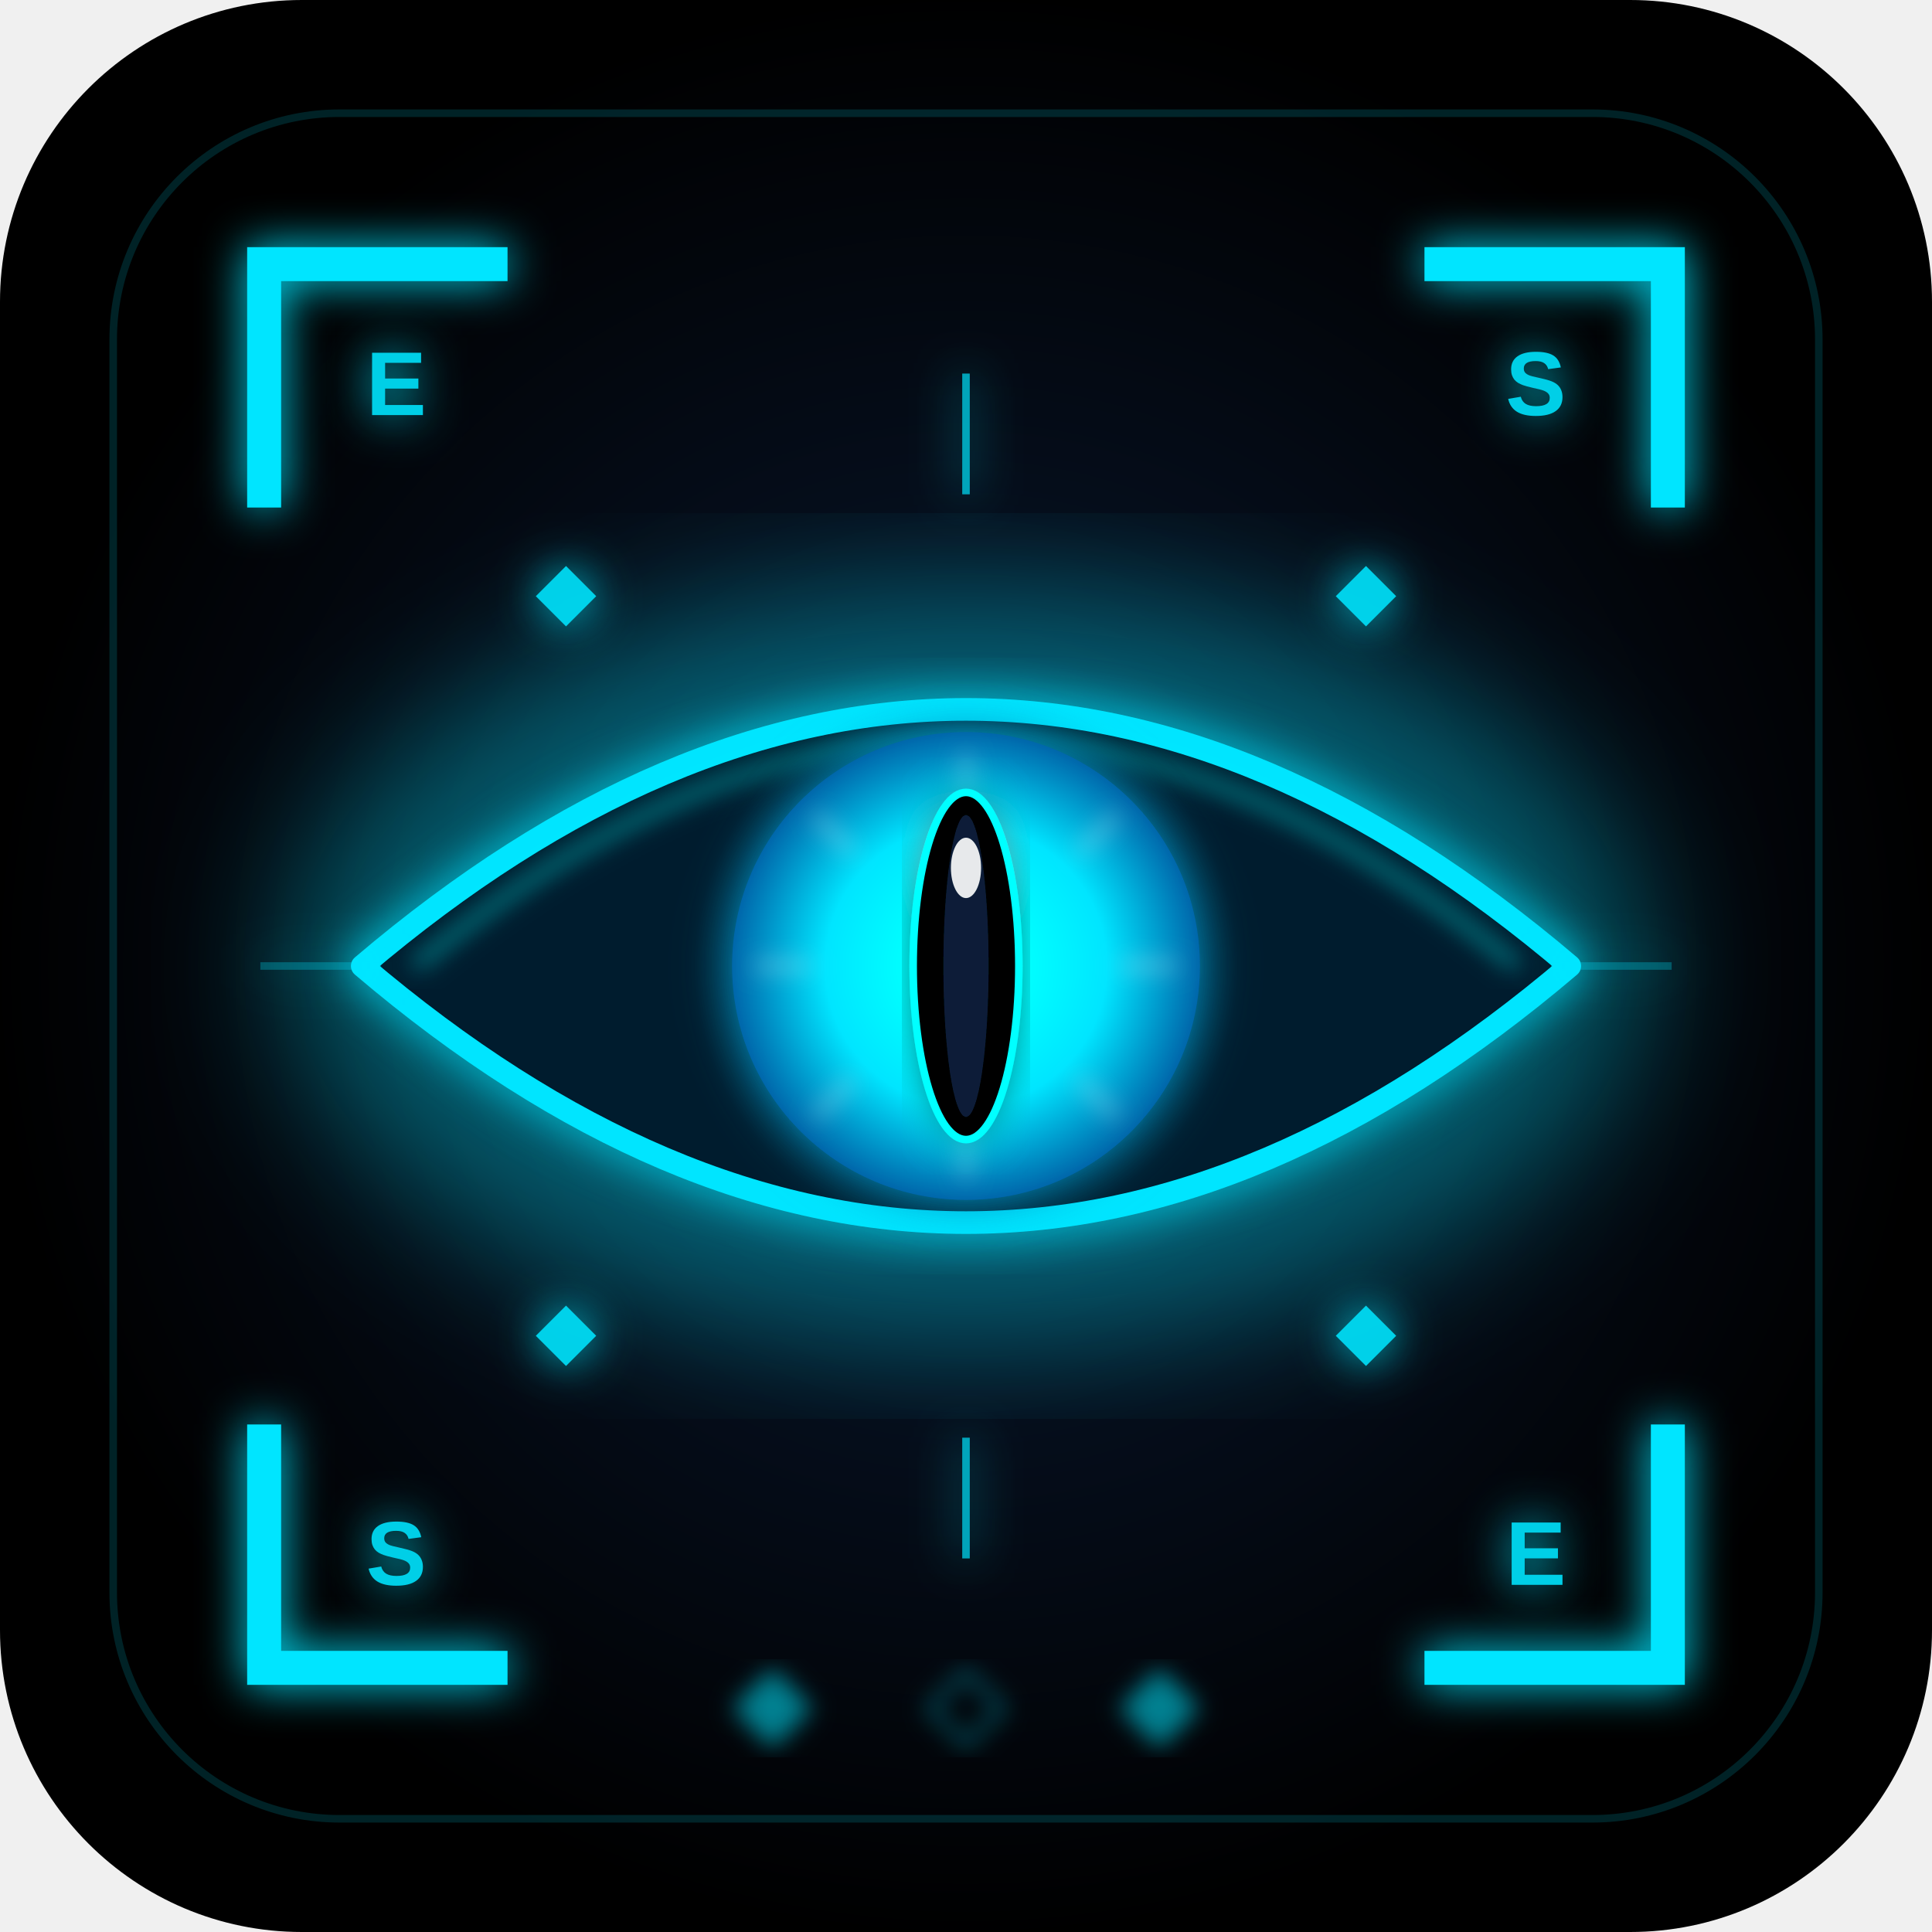
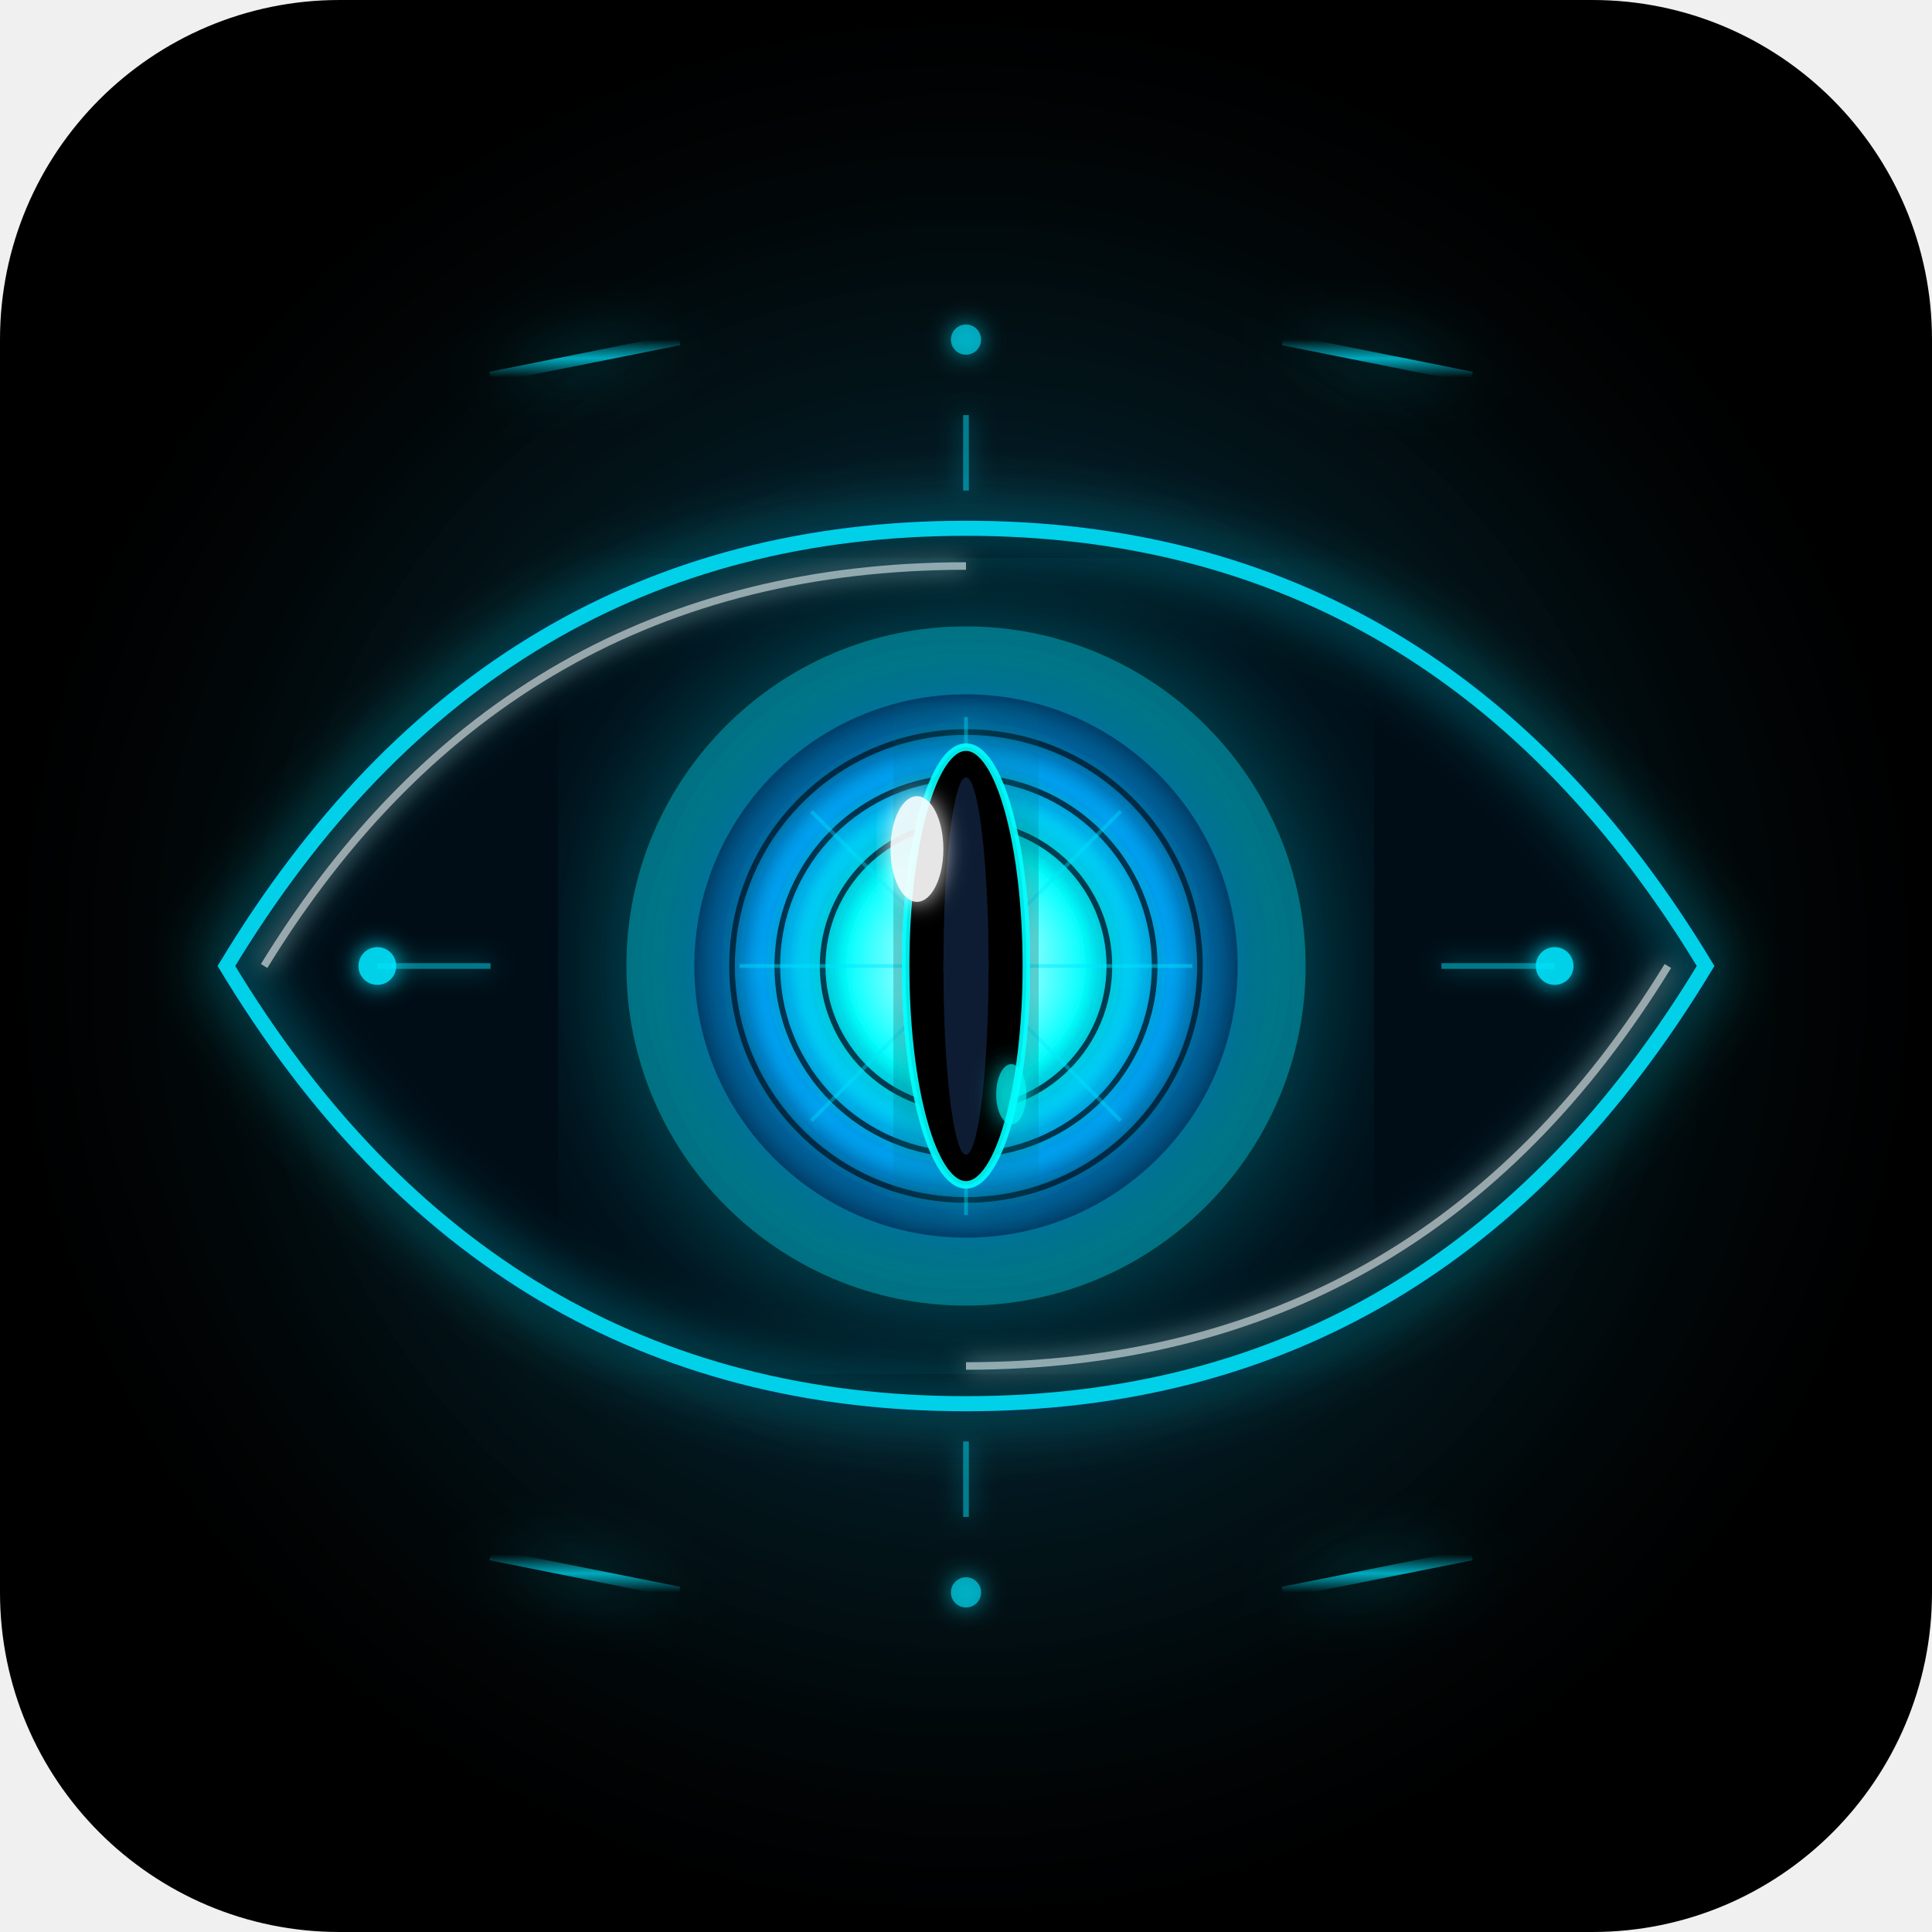
<svg xmlns="http://www.w3.org/2000/svg" viewBox="0 0 512 512">
  <defs>
    <radialGradient id="bg" cx="50%" cy="50%">
-       <stop offset="0%" stop-color="#0a1f38" />
-       <stop offset="50%" stop-color="#050d1a" />
+       <stop offset="0%" stop-color="#06121f" />
+       <stop offset="60%" stop-color="#020608" />
      <stop offset="100%" stop-color="#000" />
    </radialGradient>
-     <radialGradient id="iris" cx="50%" cy="50%">
-       <stop offset="0%" stop-color="#ffffff" />
-       <stop offset="25%" stop-color="#00ffff" />
-       <stop offset="60%" stop-color="#00e5ff" />
-       <stop offset="100%" stop-color="#0066aa" />
-     </radialGradient>
-     <radialGradient id="irisGlow" cx="50%" cy="50%">
-       <stop offset="0%" stop-color="#00e5ff" stop-opacity="0.9" />
-       <stop offset="60%" stop-color="#00e5ff" stop-opacity="0.2" />
+     <radialGradient id="auraOuter" cx="50%" cy="50%">
+       <stop offset="0%" stop-color="#00e5ff" stop-opacity="0.55" />
+       <stop offset="40%" stop-color="#00b0ff" stop-opacity="0.15" />
      <stop offset="100%" stop-color="#00e5ff" stop-opacity="0" />
    </radialGradient>
-     <linearGradient id="eyelid" x1="0%" y1="0%" x2="0%" y2="100%">
-       <stop offset="0%" stop-color="#00e5ff" />
-       <stop offset="50%" stop-color="#0088cc" />
-       <stop offset="100%" stop-color="#00e5ff" />
+     <radialGradient id="irisGrad" cx="50%" cy="50%">
+       <stop offset="0%" stop-color="#ffffff" />
+       <stop offset="20%" stop-color="#a0ffff" />
+       <stop offset="45%" stop-color="#00ffff" />
+       <stop offset="75%" stop-color="#00aaff" />
+       <stop offset="100%" stop-color="#003d66" />
+     </radialGradient>
+     <radialGradient id="irisCenter" cx="50%" cy="50%">
+       <stop offset="0%" stop-color="#ffffff" stop-opacity="1" />
+       <stop offset="40%" stop-color="#00ffff" stop-opacity="0.9" />
+       <stop offset="100%" stop-color="#00e5ff" stop-opacity="0" />
+     </radialGradient>
+     <linearGradient id="slash" x1="0%" y1="0%" x2="0%" y2="100%">
+       <stop offset="0%" stop-color="#00e5ff" stop-opacity="0" />
+       <stop offset="50%" stop-color="#00e5ff" stop-opacity="0.9" />
+       <stop offset="100%" stop-color="#00e5ff" stop-opacity="0" />
    </linearGradient>
-     <filter id="glow">
-       <feGaussianBlur stdDeviation="6" result="b" />
+     <filter id="glowSm">
+       <feGaussianBlur stdDeviation="3" result="b" />
      <feMerge>
        <feMergeNode in="b" />
        <feMergeNode in="SourceGraphic" />
      </feMerge>
    </filter>
-     <filter id="bigGlow">
-       <feGaussianBlur stdDeviation="18" />
+     <filter id="glowMd">
+       <feGaussianBlur stdDeviation="8" result="b" />
+       <feMerge>
+         <feMergeNode in="b" />
+         <feMergeNode in="SourceGraphic" />
+       </feMerge>
    </filter>
-     <filter id="softGlow">
-       <feGaussianBlur stdDeviation="3" />
+     <filter id="glowBig">
+       <feGaussianBlur stdDeviation="20" result="b" />
+       <feMerge>
+         <feMergeNode in="b" />
+         <feMergeNode in="SourceGraphic" />
+       </feMerge>
+     </filter>
+     <filter id="auraBlur">
+       <feGaussianBlur stdDeviation="30" />
    </filter>
  </defs>
-   <rect width="512" height="512" rx="80" fill="url(#bg)" />
-   <rect x="30" y="30" width="452" height="452" rx="60" fill="none" stroke="#00e5ff" stroke-width="2" opacity="0.15" />
-   <g filter="url(#glow)" fill="none" stroke="#00e5ff" stroke-width="9" stroke-linecap="square">
-     <path d="M 70 130 L 70 70 L 130 70" />
-     <path d="M 382 70 L 442 70 L 442 130" />
-     <path d="M 70 382 L 70 442 L 130 442" />
-     <path d="M 382 442 L 442 442 L 442 382" />
+   <rect width="512" height="512" rx="90" fill="url(#bg)" />
+   <ellipse cx="256" cy="256" rx="220" ry="220" fill="url(#auraOuter)" filter="url(#auraBlur)" />
+   <g filter="url(#glowBig)" opacity="0.85">
+     <ellipse cx="256" cy="256" rx="140" ry="90" fill="#00e5ff" opacity="0.35" />
  </g>
-   <g opacity="0.35" filter="url(#bigGlow)">
-     <ellipse cx="256" cy="256" rx="180" ry="100" fill="#00e5ff" />
+   <g filter="url(#glowMd)">
+     <path d="M 60 256 Q 130 140 256 140 Q 382 140 452 256 Q 382 372 256 372 Q 130 372 60 256 Z" fill="#000814" />
  </g>
-   <g filter="url(#glow)">
-     <path d="M 96 256 Q 256 120 416 256 Q 256 392 96 256 Z" fill="#001a2e" stroke="#00e5ff" stroke-width="6" stroke-linejoin="round" />
+   <g filter="url(#glowMd)" fill="none" stroke="#00e5ff" stroke-width="4" opacity="0.9">
+     <path d="M 60 256 Q 130 140 256 140 Q 382 140 452 256 Q 382 372 256 372 Q 130 372 60 256 Z" />
  </g>
-   <g filter="url(#softGlow)" opacity="0.5">
-     <path d="M 110 256 Q 256 135 402 256" fill="none" stroke="#00ffff" stroke-width="3" />
+   <g filter="url(#glowSm)" opacity="0.6">
+     <path d="M 70 256 Q 135 150 256 150" fill="none" stroke="#ffffff" stroke-width="2" />
+     <path d="M 256 362 Q 377 362 442 256" fill="none" stroke="#ffffff" stroke-width="2" />
  </g>
-   <g filter="url(#glow)">
-     <ellipse cx="256" cy="256" rx="72" ry="72" fill="url(#irisGlow)" />
-     <ellipse cx="256" cy="256" rx="62" ry="62" fill="url(#iris)" />
+   <g filter="url(#glowBig)" opacity="0.7">
+     <ellipse cx="256" cy="256" rx="90" ry="90" fill="#00e5ff" opacity="0.55" />
  </g>
-   <g opacity="0.6" stroke="#ffffff" stroke-width="1.5" filter="url(#softGlow)">
-     <line x1="256" y1="200" x2="256" y2="215" />
-     <line x1="256" y1="297" x2="256" y2="312" />
-     <line x1="200" y1="256" x2="215" y2="256" />
-     <line x1="297" y1="256" x2="312" y2="256" />
-     <line x1="216" y1="216" x2="226" y2="226" />
-     <line x1="286" y1="286" x2="296" y2="296" />
-     <line x1="296" y1="216" x2="286" y2="226" />
-     <line x1="226" y1="286" x2="216" y2="296" />
+   <g filter="url(#glowMd)">
+     <ellipse cx="256" cy="256" rx="72" ry="72" fill="url(#irisGrad)" />
  </g>
-   <g filter="url(#glow)">
-     <ellipse cx="256" cy="256" rx="14" ry="46" fill="#000000" />
-     <ellipse cx="256" cy="256" rx="14" ry="46" fill="none" stroke="#00ffff" stroke-width="2" />
-     <ellipse cx="256" cy="256" rx="6" ry="40" fill="#0a1f38" />
-     <ellipse cx="256" cy="230" rx="4" ry="8" fill="#ffffff" opacity="0.9" />
+   <g filter="url(#glowSm)" opacity="0.85" fill="none" stroke="#001a2e" stroke-width="1.5">
+     <ellipse cx="256" cy="256" rx="62" ry="62" />
+     <ellipse cx="256" cy="256" rx="50" ry="50" />
+     <ellipse cx="256" cy="256" rx="38" ry="38" />
  </g>
-   <g filter="url(#glow)" fill="#00e5ff" opacity="0.9">
-     <polygon points="150,150 158,158 150,166 142,158" />
-     <polygon points="362,150 370,158 362,166 354,158" />
-     <polygon points="150,346 158,354 150,362 142,354" />
-     <polygon points="362,346 370,354 362,362 354,354" />
+   <g filter="url(#glowSm)" opacity="0.9">
+     <line x1="256" y1="190" x2="256" y2="322" stroke="#00e5ff" stroke-width="1" opacity="0.5" />
+     <line x1="196" y1="256" x2="316" y2="256" stroke="#00e5ff" stroke-width="1" opacity="0.5" />
+     <line x1="215" y1="215" x2="297" y2="297" stroke="#00e5ff" stroke-width="1" opacity="0.4" />
+     <line x1="297" y1="215" x2="215" y2="297" stroke="#00e5ff" stroke-width="1" opacity="0.4" />
  </g>
-   <g stroke="#00e5ff" stroke-width="2" opacity="0.7" filter="url(#glow)" stroke-linecap="square">
-     <line x1="256" y1="100" x2="256" y2="130" />
-     <line x1="256" y1="382" x2="256" y2="412" />
-     <line x1="100" y1="256" x2="70" y2="256" opacity="0.4" />
-     <line x1="412" y1="256" x2="442" y2="256" opacity="0.4" />
+   <g filter="url(#glowBig)">
+     <ellipse cx="256" cy="256" rx="16" ry="58" fill="#000000" />
+     <ellipse cx="256" cy="256" rx="16" ry="58" fill="none" stroke="#00ffff" stroke-width="2" opacity="0.9" />
+     <ellipse cx="256" cy="256" rx="6" ry="50" fill="#0a1a30" />
  </g>
-   <g filter="url(#softGlow)" opacity="0.55">
-     <text x="256" y="460" text-anchor="middle" font-family="'Orbitron','Arial',sans-serif" font-size="28" font-weight="900" fill="#00e5ff" letter-spacing="10">◆ ◇ ◆</text>
+   <g filter="url(#glowSm)" opacity="0.9">
+     <ellipse cx="243" cy="225" rx="7" ry="14" fill="#ffffff" />
+     <ellipse cx="268" cy="290" rx="4" ry="8" fill="#00ffff" opacity="0.7" />
  </g>
-   <g filter="url(#glow)" opacity="0.9">
-     <text x="105" y="110" text-anchor="middle" font-family="'Orbitron','Arial',sans-serif" font-size="24" font-weight="900" fill="#00e5ff">E</text>
-     <text x="407" y="110" text-anchor="middle" font-family="'Orbitron','Arial',sans-serif" font-size="24" font-weight="900" fill="#00e5ff">S</text>
-     <text x="105" y="420" text-anchor="middle" font-family="'Orbitron','Arial',sans-serif" font-size="24" font-weight="900" fill="#00e5ff">S</text>
-     <text x="407" y="420" text-anchor="middle" font-family="'Orbitron','Arial',sans-serif" font-size="24" font-weight="900" fill="#00e5ff">E</text>
+   <g filter="url(#glowMd)" stroke="url(#slash)" stroke-width="3" fill="none" opacity="0.8">
+     <path d="M 130 100 L 180 90" />
+     <path d="M 340 90 L 390 100" />
+     <path d="M 130 412 L 180 422" />
+     <path d="M 340 422 L 390 412" />
+   </g>
+   <g filter="url(#glowSm)" opacity="0.9">
+     <circle cx="100" cy="256" r="5" fill="#00e5ff" />
+     <circle cx="412" cy="256" r="5" fill="#00e5ff" />
+     <circle cx="256" cy="90" r="4" fill="#00e5ff" opacity="0.7" />
+     <circle cx="256" cy="422" r="4" fill="#00e5ff" opacity="0.7" />
+   </g>
+   <g filter="url(#glowSm)" stroke="#00e5ff" stroke-width="1.5" opacity="0.5">
+     <line x1="100" y1="256" x2="130" y2="256" />
+     <line x1="382" y1="256" x2="412" y2="256" />
+     <line x1="256" y1="110" x2="256" y2="130" />
+     <line x1="256" y1="382" x2="256" y2="402" />
  </g>
</svg>
